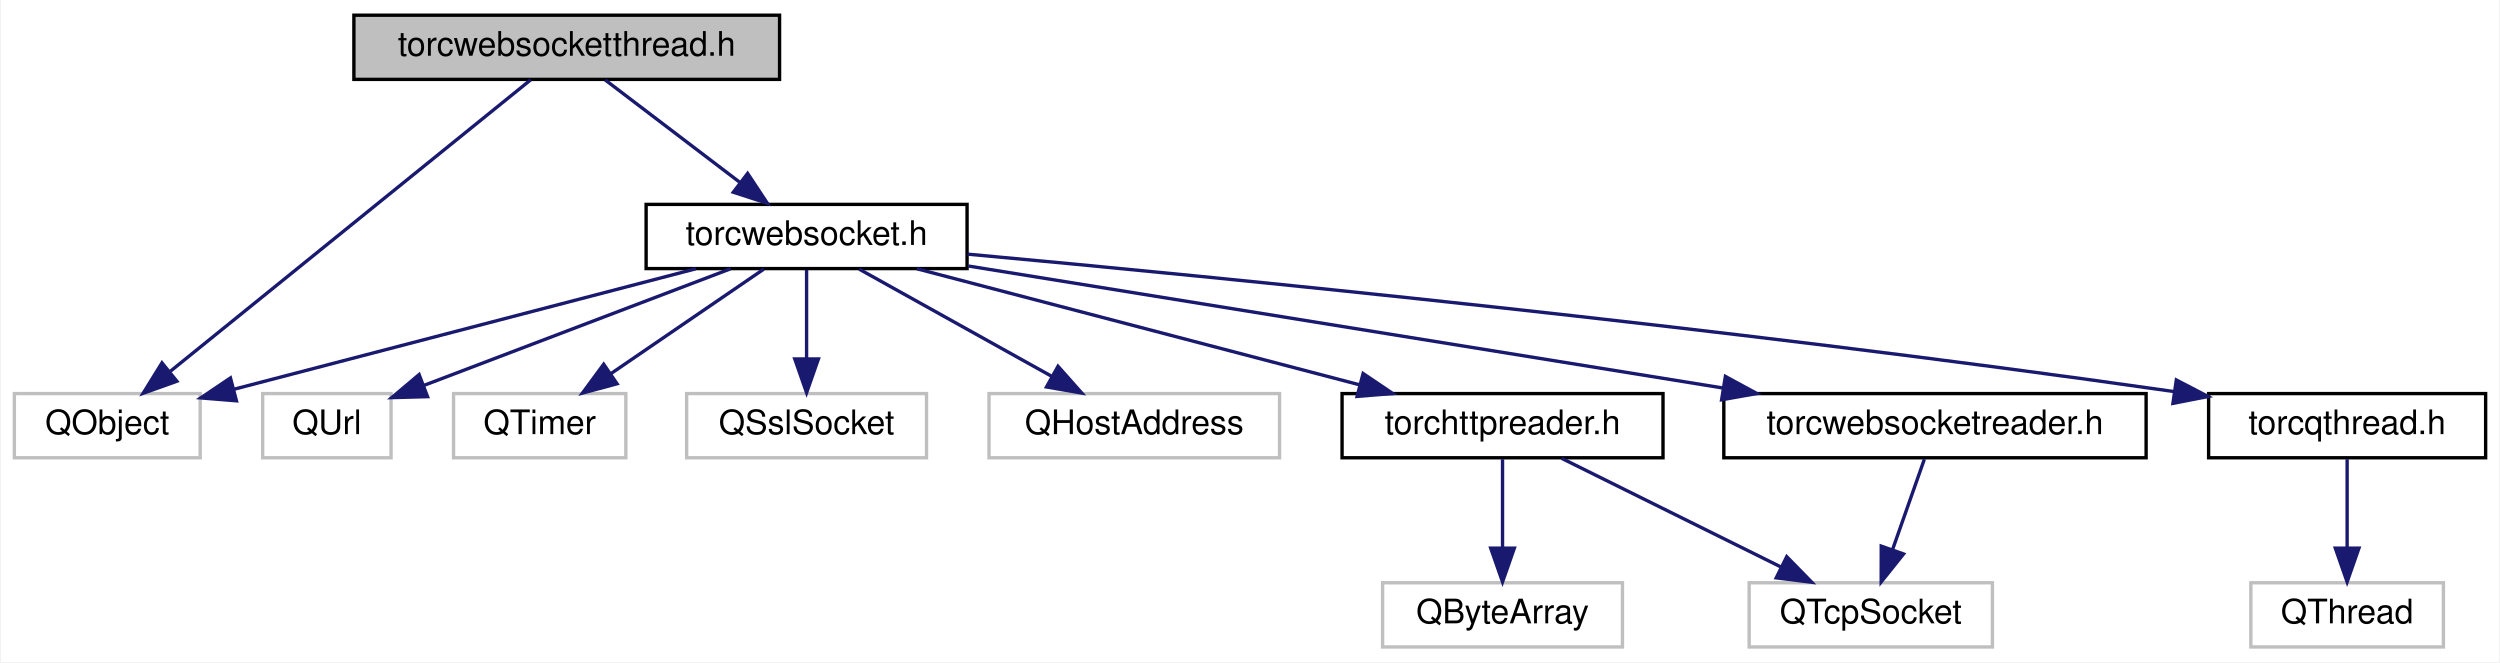
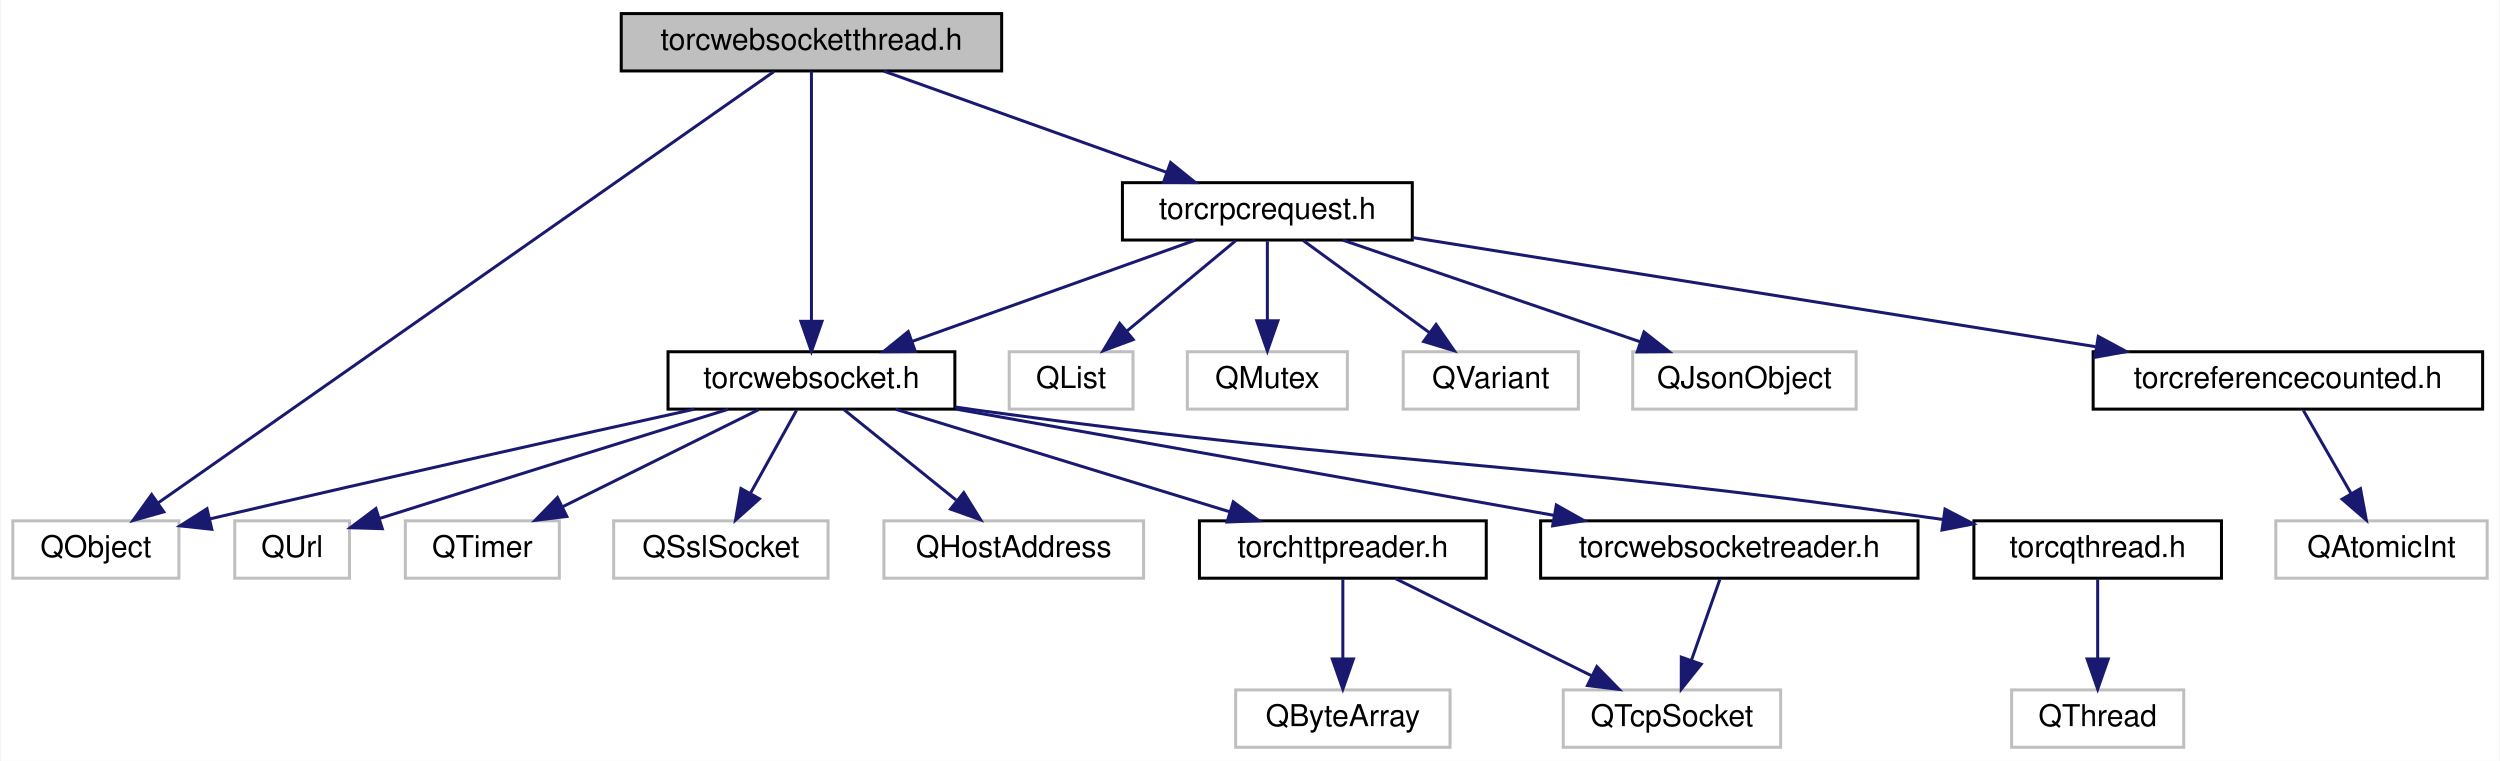
- <svg xmlns="http://www.w3.org/2000/svg" xmlns:xlink="http://www.w3.org/1999/xlink" width="740pt" height="196pt" viewBox="0.00 0.00 739.50 196.00">
-   <g id="graph0" class="graph" transform="scale(1 1) rotate(0) translate(4 192)">
-     <polygon fill="white" stroke="none" points="-4,4 -4,-192 735.5,-192 735.5,4 -4,4" />
+ <svg xmlns="http://www.w3.org/2000/svg" xmlns:xlink="http://www.w3.org/1999/xlink" width="828pt" height="252pt" viewBox="0.00 0.00 827.50 252.00">
+   <g id="graph0" class="graph" transform="scale(1 1) rotate(0) translate(4 248)">
+     <polygon fill="white" stroke="none" points="-4,4 -4,-248 823.5,-248 823.5,4 -4,4" />
    <g id="node1" class="node">
-       <polygon fill="#bfbfbf" stroke="black" points="100.5,-168.5 100.5,-187.5 226.5,-187.5 226.5,-168.5 100.5,-168.5" />
-       <text text-anchor="middle" x="163.5" y="-175.5" font-family="Helvetica,sans-Serif" font-size="10.00">torcwebsocketthread.h</text>
+       <polygon fill="#bfbfbf" stroke="black" points="201.5,-224.5 201.5,-243.5 327.5,-243.5 327.5,-224.5 201.5,-224.5" />
+       <text text-anchor="middle" x="264.5" y="-231.5" font-family="Helvetica,sans-Serif" font-size="10.00">torcwebsocketthread.h</text>
    </g>
    <g id="node2" class="node">
      <polygon fill="white" stroke="#bfbfbf" points="0,-56.5 0,-75.5 55,-75.5 55,-56.5 0,-56.5" />
      <text text-anchor="middle" x="27.5" y="-63.5" font-family="Helvetica,sans-Serif" font-size="10.00">QObject</text>
    </g>
    <g id="edge1" class="edge">
-       <path fill="none" stroke="midnightblue" d="M152.828,-168.368C129.789,-149.733 75.14,-105.532 46.211,-82.134" />
-       <polygon fill="midnightblue" stroke="midnightblue" points="48.098,-79.159 38.122,-75.591 43.696,-84.601 48.098,-79.159" />
+       <path fill="none" stroke="midnightblue" d="M252.092,-224.309C213.617,-197.36 96.044,-115.01 48.14,-81.457" />
+       <polygon fill="midnightblue" stroke="midnightblue" points="49.984,-78.475 39.786,-75.605 45.968,-84.209 49.984,-78.475" />
    </g>
    <g id="node3" class="node">
      <g id="a_node3">
        <a xlink:href="../../da/dbe/torcwebsocket_8h.html" target="_top" xlink:title="torcwebsocket.h">
-           <polygon fill="white" stroke="black" points="187,-112.5 187,-131.5 282,-131.5 282,-112.5 187,-112.5" />
-           <text text-anchor="middle" x="234.5" y="-119.5" font-family="Helvetica,sans-Serif" font-size="10.00">torcwebsocket.h</text>
+           <polygon fill="white" stroke="black" points="217,-112.5 217,-131.5 312,-131.5 312,-112.5 217,-112.5" />
+           <text text-anchor="middle" x="264.5" y="-119.5" font-family="Helvetica,sans-Serif" font-size="10.00">torcwebsocket.h</text>
        </a>
      </g>
    </g>
    <g id="edge2" class="edge">
-       <path fill="none" stroke="midnightblue" d="M174.907,-168.324C185.609,-160.185 201.841,-147.839 214.663,-138.087" />
-       <polygon fill="midnightblue" stroke="midnightblue" points="217.044,-140.673 222.885,-131.834 212.807,-135.102 217.044,-140.673" />
+       <path fill="none" stroke="midnightblue" d="M264.5,-224.368C264.5,-206.617 264.5,-165.666 264.5,-141.597" />
+       <polygon fill="midnightblue" stroke="midnightblue" points="268,-141.591 264.5,-131.591 261,-141.591 268,-141.591" />
+     </g>
+     <g id="node14" class="node">
+       <g id="a_node14">
+         <a xlink:href="../../dd/d52/torcrpcrequest_8h.html" target="_top" xlink:title="torcrpcrequest.h">
+           <polygon fill="white" stroke="black" points="367.5,-168.5 367.5,-187.5 463.5,-187.5 463.5,-168.5 367.5,-168.5" />
+           <text text-anchor="middle" x="415.5" y="-175.5" font-family="Helvetica,sans-Serif" font-size="10.00">torcrpcrequest.h</text>
+         </a>
+       </g>
+     </g>
+     <g id="edge15" class="edge">
+       <path fill="none" stroke="midnightblue" d="M288.426,-224.444C313.719,-215.399 353.802,-201.064 382.18,-190.916" />
+       <polygon fill="midnightblue" stroke="midnightblue" points="383.448,-194.179 391.686,-187.516 381.091,-187.588 383.448,-194.179" />
    </g>
    <g id="edge5" class="edge">
-       <path fill="none" stroke="midnightblue" d="M201.7,-112.444C164.55,-102.752 104.12,-86.988 65.095,-76.808" />
-       <polygon fill="midnightblue" stroke="midnightblue" points="65.737,-73.358 55.178,-74.22 63.971,-80.131 65.737,-73.358" />
+       <path fill="none" stroke="midnightblue" d="M225.74,-112.487C187.463,-104.034 126.998,-90.558 65.281,-76.153" />
+       <polygon fill="midnightblue" stroke="midnightblue" points="65.902,-72.704 55.368,-73.833 64.308,-79.52 65.902,-72.704" />
    </g>
    <g id="node4" class="node">
      <polygon fill="white" stroke="#bfbfbf" points="73.5,-56.5 73.5,-75.5 111.5,-75.5 111.5,-56.5 73.5,-56.5" />
      <text text-anchor="middle" x="92.5" y="-63.5" font-family="Helvetica,sans-Serif" font-size="10.00">QUrl</text>
    </g>
    <g id="edge3" class="edge">
-       <path fill="none" stroke="midnightblue" d="M212,-112.444C187.452,-103.108 148.087,-88.139 121.301,-77.952" />
-       <polygon fill="midnightblue" stroke="midnightblue" points="122.298,-74.587 111.707,-74.304 119.81,-81.13 122.298,-74.587" />
+       <path fill="none" stroke="midnightblue" d="M236.873,-112.44C209.795,-104.033 167.101,-90.737 121.535,-76.311" />
+       <polygon fill="midnightblue" stroke="midnightblue" points="122.363,-72.902 111.773,-73.218 120.248,-79.575 122.363,-72.902" />
    </g>
    <g id="node5" class="node">
      <polygon fill="white" stroke="#bfbfbf" points="130,-56.5 130,-75.5 181,-75.5 181,-56.5 130,-56.5" />
      <text text-anchor="middle" x="155.5" y="-63.5" font-family="Helvetica,sans-Serif" font-size="10.00">QTimer</text>
    </g>
    <g id="edge4" class="edge">
-       <path fill="none" stroke="midnightblue" d="M221.807,-112.324C209.599,-103.979 190.922,-91.212 176.497,-81.352" />
-       <polygon fill="midnightblue" stroke="midnightblue" points="178.392,-78.408 168.161,-75.654 174.442,-84.187 178.392,-78.408" />
+       <path fill="none" stroke="midnightblue" d="M246.987,-112.324C229.428,-103.625 202.169,-90.12 181.969,-80.113" />
+       <polygon fill="midnightblue" stroke="midnightblue" points="183.484,-76.957 172.969,-75.654 180.376,-83.23 183.484,-76.957" />
    </g>
    <g id="node6" class="node">
      <polygon fill="white" stroke="#bfbfbf" points="199,-56.5 199,-75.5 270,-75.5 270,-56.5 199,-56.5" />
      <text text-anchor="middle" x="234.5" y="-63.5" font-family="Helvetica,sans-Serif" font-size="10.00">QSslSocket</text>
    </g>
    <g id="edge6" class="edge">
-       <path fill="none" stroke="midnightblue" d="M234.5,-112.083C234.5,-105.006 234.5,-94.861 234.5,-85.987" />
-       <polygon fill="midnightblue" stroke="midnightblue" points="238,-85.751 234.5,-75.751 231,-85.751 238,-85.751" />
+       <path fill="none" stroke="midnightblue" d="M259.546,-112.083C255.396,-104.613 249.347,-93.724 244.233,-84.52" />
+       <polygon fill="midnightblue" stroke="midnightblue" points="247.278,-82.793 239.362,-75.751 241.159,-86.192 247.278,-82.793" />
    </g>
    <g id="node7" class="node">
      <polygon fill="white" stroke="#bfbfbf" points="288.5,-56.5 288.5,-75.5 374.5,-75.5 374.5,-56.5 288.5,-56.5" />
      <text text-anchor="middle" x="331.5" y="-63.5" font-family="Helvetica,sans-Serif" font-size="10.00">QHostAddress</text>
    </g>
    <g id="edge7" class="edge">
-       <path fill="none" stroke="midnightblue" d="M250.085,-112.324C265.499,-103.743 289.312,-90.486 307.21,-80.522" />
-       <polygon fill="midnightblue" stroke="midnightblue" points="308.919,-83.577 315.954,-75.654 305.514,-77.461 308.919,-83.577" />
+       <path fill="none" stroke="midnightblue" d="M275.265,-112.324C285.266,-104.263 300.387,-92.076 312.43,-82.37" />
+       <polygon fill="midnightblue" stroke="midnightblue" points="314.95,-84.834 320.539,-75.834 310.557,-79.384 314.95,-84.834" />
    </g>
    <g id="node8" class="node">
      <g id="a_node8">
        <a xlink:href="../../de/de6/torchttpreader_8h.html" target="_top" xlink:title="torchttpreader.h">
          <polygon fill="white" stroke="black" points="393,-56.5 393,-75.5 488,-75.5 488,-56.5 393,-56.5" />
          <text text-anchor="middle" x="440.5" y="-63.5" font-family="Helvetica,sans-Serif" font-size="10.00">torchttpreader.h</text>
        </a>
      </g>
    </g>
    <g id="edge8" class="edge">
-       <path fill="none" stroke="midnightblue" d="M267.141,-112.444C302.55,-103.162 359.209,-88.309 398.053,-78.127" />
-       <polygon fill="midnightblue" stroke="midnightblue" points="399.226,-81.438 408.011,-75.516 397.451,-74.667 399.226,-81.438" />
+       <path fill="none" stroke="midnightblue" d="M292.388,-112.444C322.254,-103.28 369.815,-88.688 402.956,-78.519" />
+       <polygon fill="midnightblue" stroke="midnightblue" points="404.209,-81.796 412.743,-75.516 402.156,-75.104 404.209,-81.796" />
    </g>
    <g id="node11" class="node">
      <g id="a_node11">
        <a xlink:href="../../d7/d28/torcwebsocketreader_8h.html" target="_top" xlink:title="torcwebsocketreader.h">
          <polygon fill="white" stroke="black" points="506,-56.5 506,-75.5 631,-75.5 631,-56.5 506,-56.5" />
          <text text-anchor="middle" x="568.5" y="-63.5" font-family="Helvetica,sans-Serif" font-size="10.00">torcwebsocketreader.h</text>
        </a>
      </g>
    </g>
    <g id="edge11" class="edge">
-       <path fill="none" stroke="midnightblue" d="M282.354,-113.263C341.082,-103.768 440.829,-87.641 505.679,-77.157" />
-       <polygon fill="midnightblue" stroke="midnightblue" points="506.462,-80.576 515.775,-75.524 505.345,-73.665 506.462,-80.576" />
+       <path fill="none" stroke="midnightblue" d="M312.334,-112.503C365.965,-102.977 452.931,-87.529 510.42,-77.317" />
+       <polygon fill="midnightblue" stroke="midnightblue" points="511.209,-80.731 520.443,-75.536 509.985,-73.839 511.209,-80.731" />
    </g>
    <g id="node12" class="node">
      <g id="a_node12">
        <a xlink:href="../../dd/db0/torcqthread_8h.html" target="_top" xlink:title="torcqthread.h">
          <polygon fill="white" stroke="black" points="649.5,-56.5 649.5,-75.5 731.5,-75.5 731.5,-56.5 649.5,-56.5" />
          <text text-anchor="middle" x="690.5" y="-63.5" font-family="Helvetica,sans-Serif" font-size="10.00">torcqthread.h</text>
        </a>
      </g>
    </g>
    <g id="edge13" class="edge">
-       <path fill="none" stroke="midnightblue" d="M282.137,-116.775C356.267,-109.968 503.93,-95.486 639.204,-76.102" />
-       <polygon fill="midnightblue" stroke="midnightblue" points="639.939,-79.532 649.335,-74.638 638.937,-72.604 639.939,-79.532" />
+       <path fill="none" stroke="midnightblue" d="M312.136,-113.188C314.964,-112.773 317.768,-112.373 320.5,-112 458.688,-93.109 496.6,-96.251 639.332,-75.929" />
+       <polygon fill="midnightblue" stroke="midnightblue" points="639.939,-79.378 649.34,-74.49 638.943,-72.449 639.939,-79.378" />
    </g>
    <g id="node9" class="node">
      <polygon fill="white" stroke="#bfbfbf" points="405,-0.5 405,-19.5 476,-19.5 476,-0.5 405,-0.5" />
      <text text-anchor="middle" x="440.5" y="-7.5" font-family="Helvetica,sans-Serif" font-size="10.00">QByteArray</text>
    </g>
    <g id="edge9" class="edge">
      <path fill="none" stroke="midnightblue" d="M440.5,-56.083C440.5,-49.006 440.5,-38.861 440.5,-29.986" />
      <polygon fill="midnightblue" stroke="midnightblue" points="444,-29.751 440.5,-19.751 437,-29.751 444,-29.751" />
    </g>
    <g id="node10" class="node">
      <polygon fill="white" stroke="#bfbfbf" points="513.5,-0.5 513.5,-19.5 585.5,-19.5 585.5,-0.5 513.5,-0.5" />
      <text text-anchor="middle" x="549.5" y="-7.5" font-family="Helvetica,sans-Serif" font-size="10.00">QTcpSocket</text>
    </g>
    <g id="edge10" class="edge">
      <path fill="none" stroke="midnightblue" d="M458.013,-56.324C475.572,-47.625 502.831,-34.12 523.031,-24.113" />
      <polygon fill="midnightblue" stroke="midnightblue" points="524.624,-27.23 532.031,-19.654 521.516,-20.957 524.624,-27.23" />
    </g>
    <g id="edge12" class="edge">
      <path fill="none" stroke="midnightblue" d="M565.363,-56.083C562.817,-48.849 559.144,-38.409 555.973,-29.397" />
      <polygon fill="midnightblue" stroke="midnightblue" points="559.2,-28.023 552.579,-19.751 552.597,-30.346 559.2,-28.023" />
    </g>
    <g id="node13" class="node">
      <polygon fill="white" stroke="#bfbfbf" points="662,-0.5 662,-19.5 719,-19.5 719,-0.5 662,-0.5" />
      <text text-anchor="middle" x="690.5" y="-7.5" font-family="Helvetica,sans-Serif" font-size="10.00">QThread</text>
    </g>
    <g id="edge14" class="edge">
      <path fill="none" stroke="midnightblue" d="M690.5,-56.083C690.5,-49.006 690.5,-38.861 690.5,-29.986" />
      <polygon fill="midnightblue" stroke="midnightblue" points="694,-29.751 690.5,-19.751 687,-29.751 694,-29.751" />
    </g>
+     <g id="edge20" class="edge">
+       <path fill="none" stroke="midnightblue" d="M391.574,-168.444C366.281,-159.399 326.198,-145.064 297.82,-134.916" />
+       <polygon fill="midnightblue" stroke="midnightblue" points="298.909,-131.588 288.314,-131.516 296.552,-138.179 298.909,-131.588" />
+     </g>
+     <g id="node15" class="node">
+       <polygon fill="white" stroke="#bfbfbf" points="330,-112.5 330,-131.5 371,-131.5 371,-112.5 330,-112.5" />
+       <text text-anchor="middle" x="350.5" y="-119.5" font-family="Helvetica,sans-Serif" font-size="10.00">QList</text>
+     </g>
+     <g id="edge16" class="edge">
+       <path fill="none" stroke="midnightblue" d="M405.057,-168.324C395.354,-160.263 380.685,-148.077 369,-138.369" />
+       <polygon fill="midnightblue" stroke="midnightblue" points="371.062,-135.532 361.133,-131.834 366.589,-140.916 371.062,-135.532" />
+     </g>
+     <g id="node16" class="node">
+       <polygon fill="white" stroke="#bfbfbf" points="389,-112.5 389,-131.5 442,-131.5 442,-112.5 389,-112.5" />
+       <text text-anchor="middle" x="415.5" y="-119.5" font-family="Helvetica,sans-Serif" font-size="10.00">QMutex</text>
+     </g>
+     <g id="edge17" class="edge">
+       <path fill="none" stroke="midnightblue" d="M415.5,-168.083C415.5,-161.006 415.5,-150.861 415.5,-141.986" />
+       <polygon fill="midnightblue" stroke="midnightblue" points="419,-141.751 415.5,-131.751 412,-141.751 419,-141.751" />
+     </g>
+     <g id="node17" class="node">
+       <polygon fill="white" stroke="#bfbfbf" points="460.5,-112.5 460.5,-131.5 518.5,-131.5 518.5,-112.5 460.5,-112.5" />
+       <text text-anchor="middle" x="489.5" y="-119.5" font-family="Helvetica,sans-Serif" font-size="10.00">QVariant</text>
+     </g>
+     <g id="edge18" class="edge">
+       <path fill="none" stroke="midnightblue" d="M427.389,-168.324C438.65,-160.107 455.787,-147.602 469.209,-137.807" />
+       <polygon fill="midnightblue" stroke="midnightblue" points="471.38,-140.556 477.394,-131.834 467.253,-134.901 471.38,-140.556" />
+     </g>
+     <g id="node18" class="node">
+       <polygon fill="white" stroke="#bfbfbf" points="536.5,-112.5 536.5,-131.5 610.5,-131.5 610.5,-112.5 536.5,-112.5" />
+       <text text-anchor="middle" x="573.5" y="-119.5" font-family="Helvetica,sans-Serif" font-size="10.00">QJsonObject</text>
+     </g>
+     <g id="edge19" class="edge">
+       <path fill="none" stroke="midnightblue" d="M440.536,-168.444C467.116,-159.359 509.309,-144.939 539.023,-134.783" />
+       <polygon fill="midnightblue" stroke="midnightblue" points="540.251,-138.062 548.582,-131.516 537.987,-131.439 540.251,-138.062" />
+     </g>
+     <g id="node19" class="node">
+       <g id="a_node19">
+         <a xlink:href="../../d8/dfe/torcreferencecounted_8h.html" target="_top" xlink:title="torcreferencecounted.h">
+           <polygon fill="white" stroke="black" points="689,-112.5 689,-131.5 818,-131.5 818,-112.5 689,-112.5" />
+           <text text-anchor="middle" x="753.5" y="-119.5" font-family="Helvetica,sans-Serif" font-size="10.00">torcreferencecounted.h</text>
+         </a>
+       </g>
+     </g>
+     <g id="edge21" class="edge">
+       <path fill="none" stroke="midnightblue" d="M463.568,-169.32C522.908,-159.84 624.019,-143.686 689.782,-133.18" />
+       <polygon fill="midnightblue" stroke="midnightblue" points="690.698,-136.578 700.021,-131.544 689.594,-129.666 690.698,-136.578" />
+     </g>
+     <g id="node20" class="node">
+       <polygon fill="white" stroke="#bfbfbf" points="749.5,-56.5 749.5,-75.5 819.5,-75.5 819.5,-56.5 749.5,-56.5" />
+       <text text-anchor="middle" x="784.5" y="-63.5" font-family="Helvetica,sans-Serif" font-size="10.00">QAtomicInt</text>
+     </g>
+     <g id="edge22" class="edge">
+       <path fill="none" stroke="midnightblue" d="M758.619,-112.083C762.908,-104.613 769.158,-93.724 774.442,-84.52" />
+       <polygon fill="midnightblue" stroke="midnightblue" points="777.533,-86.166 779.476,-75.751 771.462,-82.681 777.533,-86.166" />
+     </g>
  </g>
</svg>
